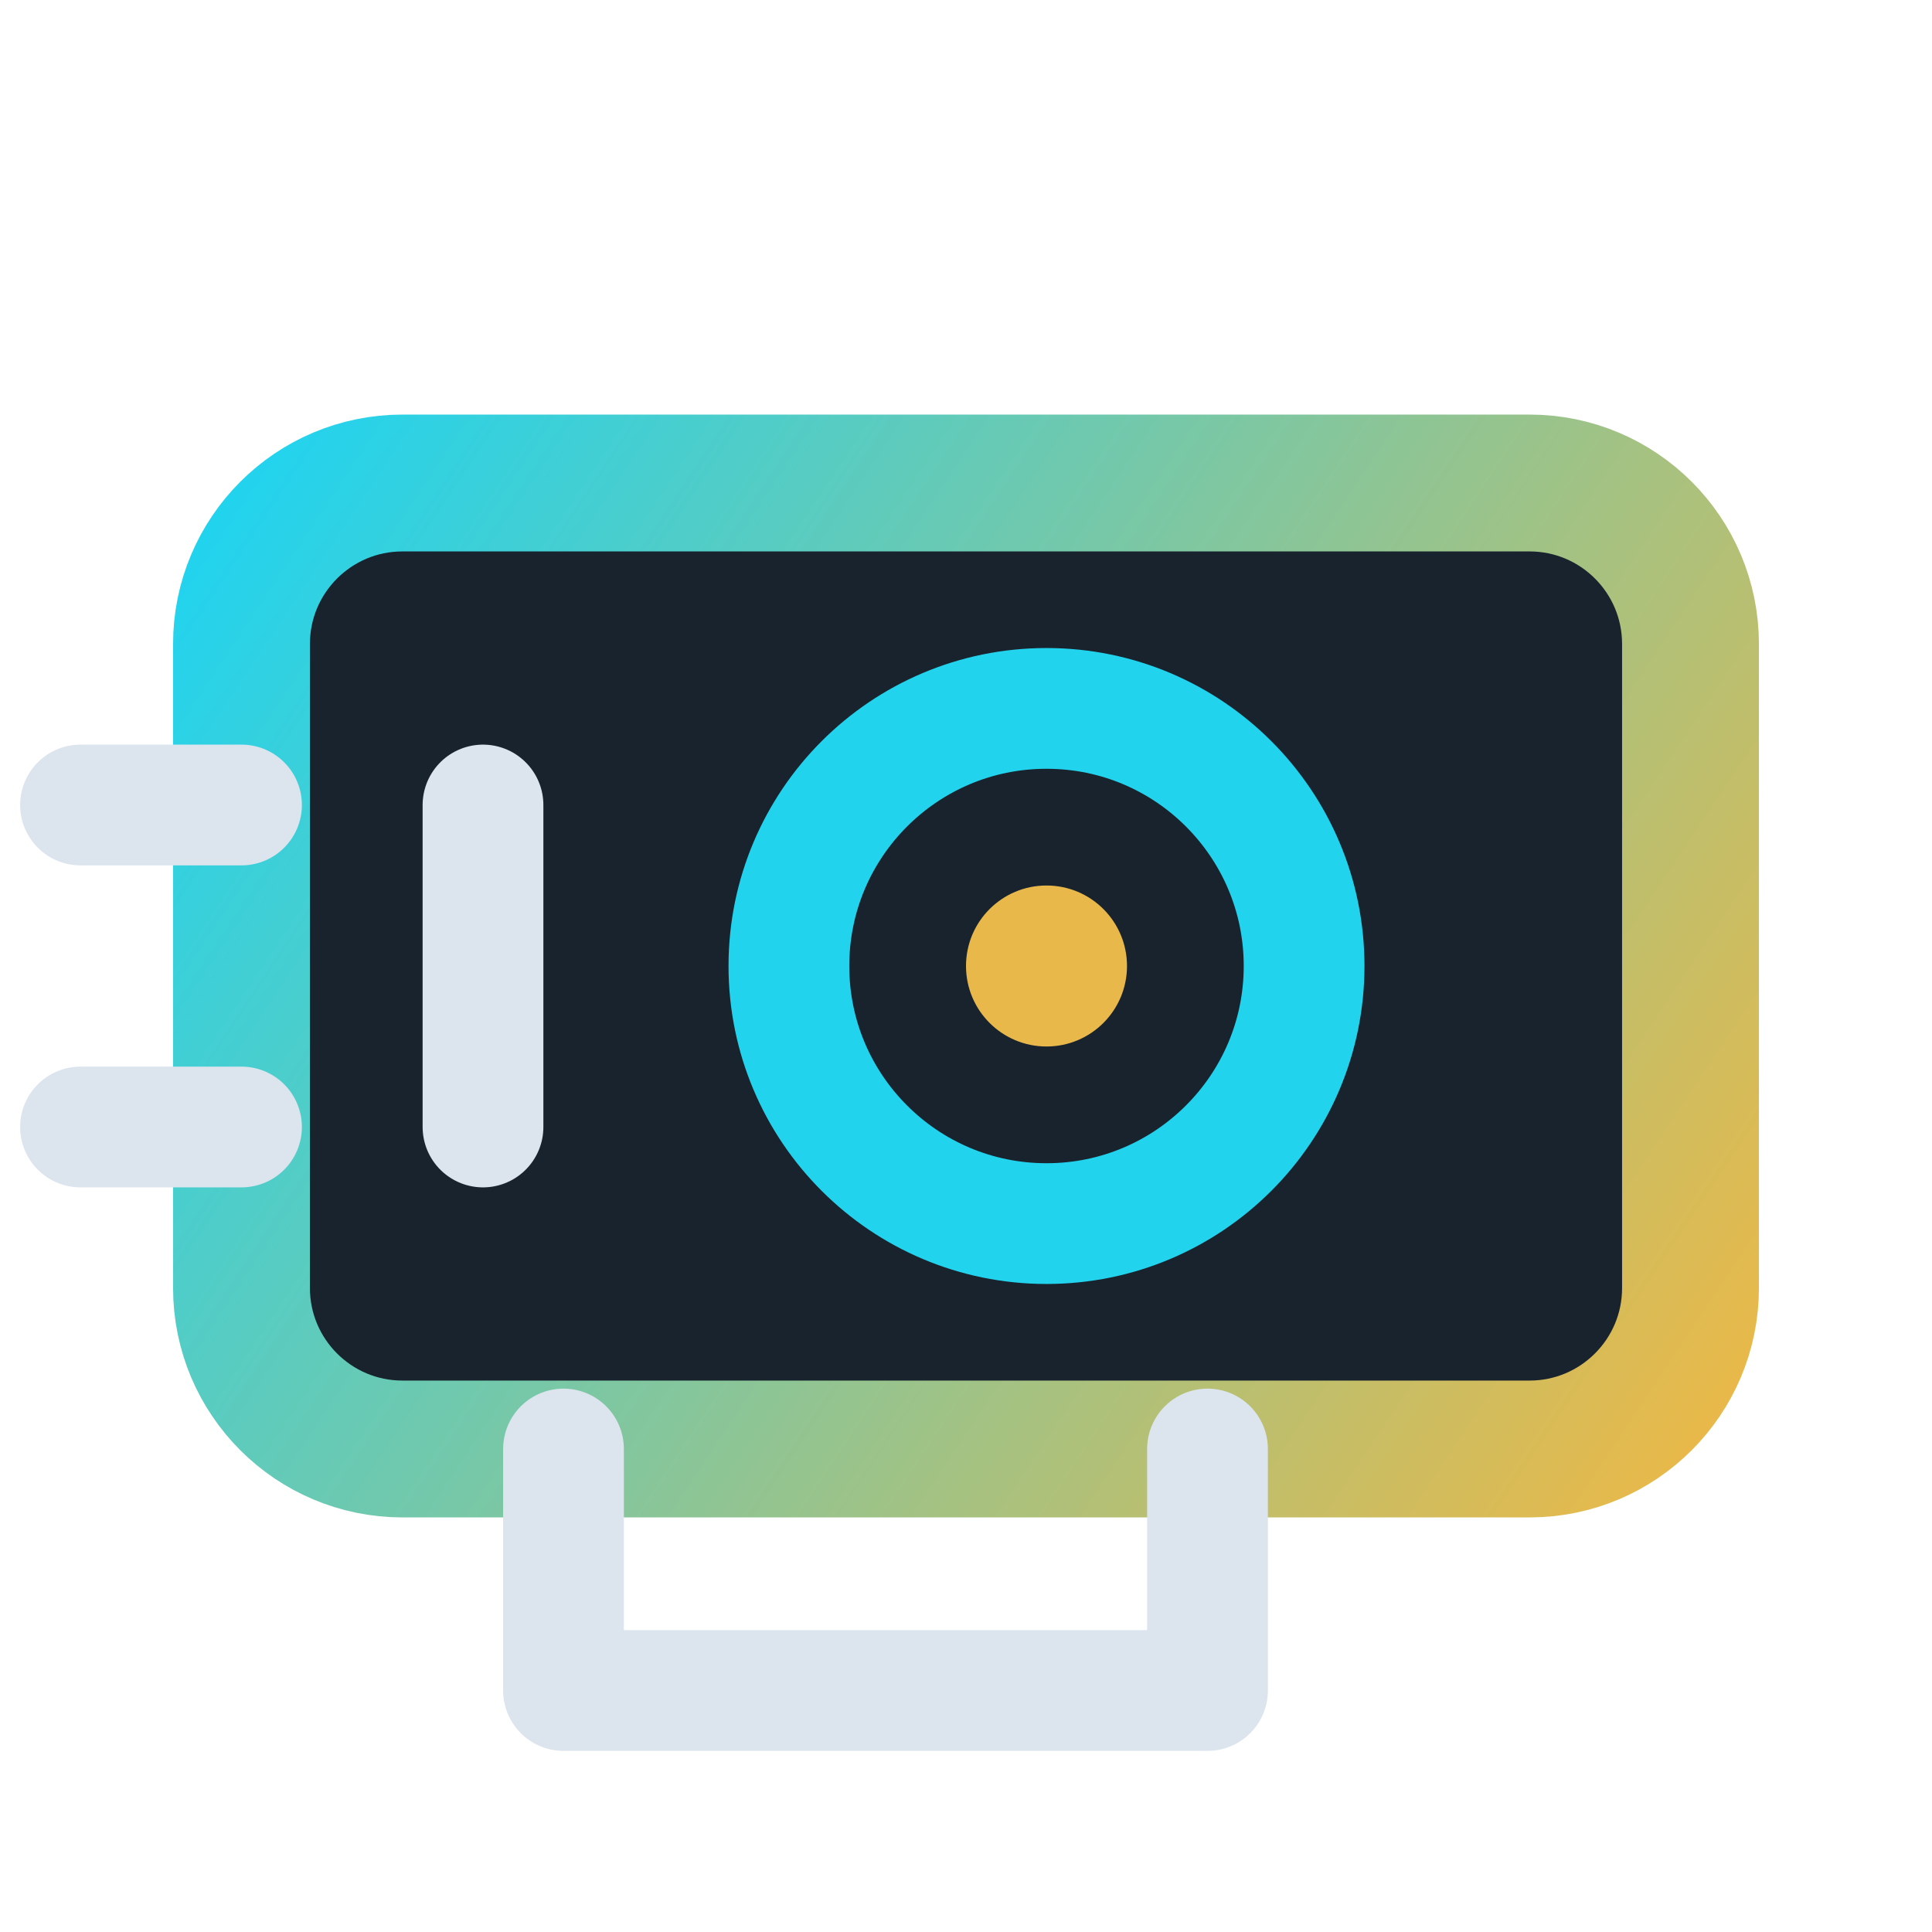
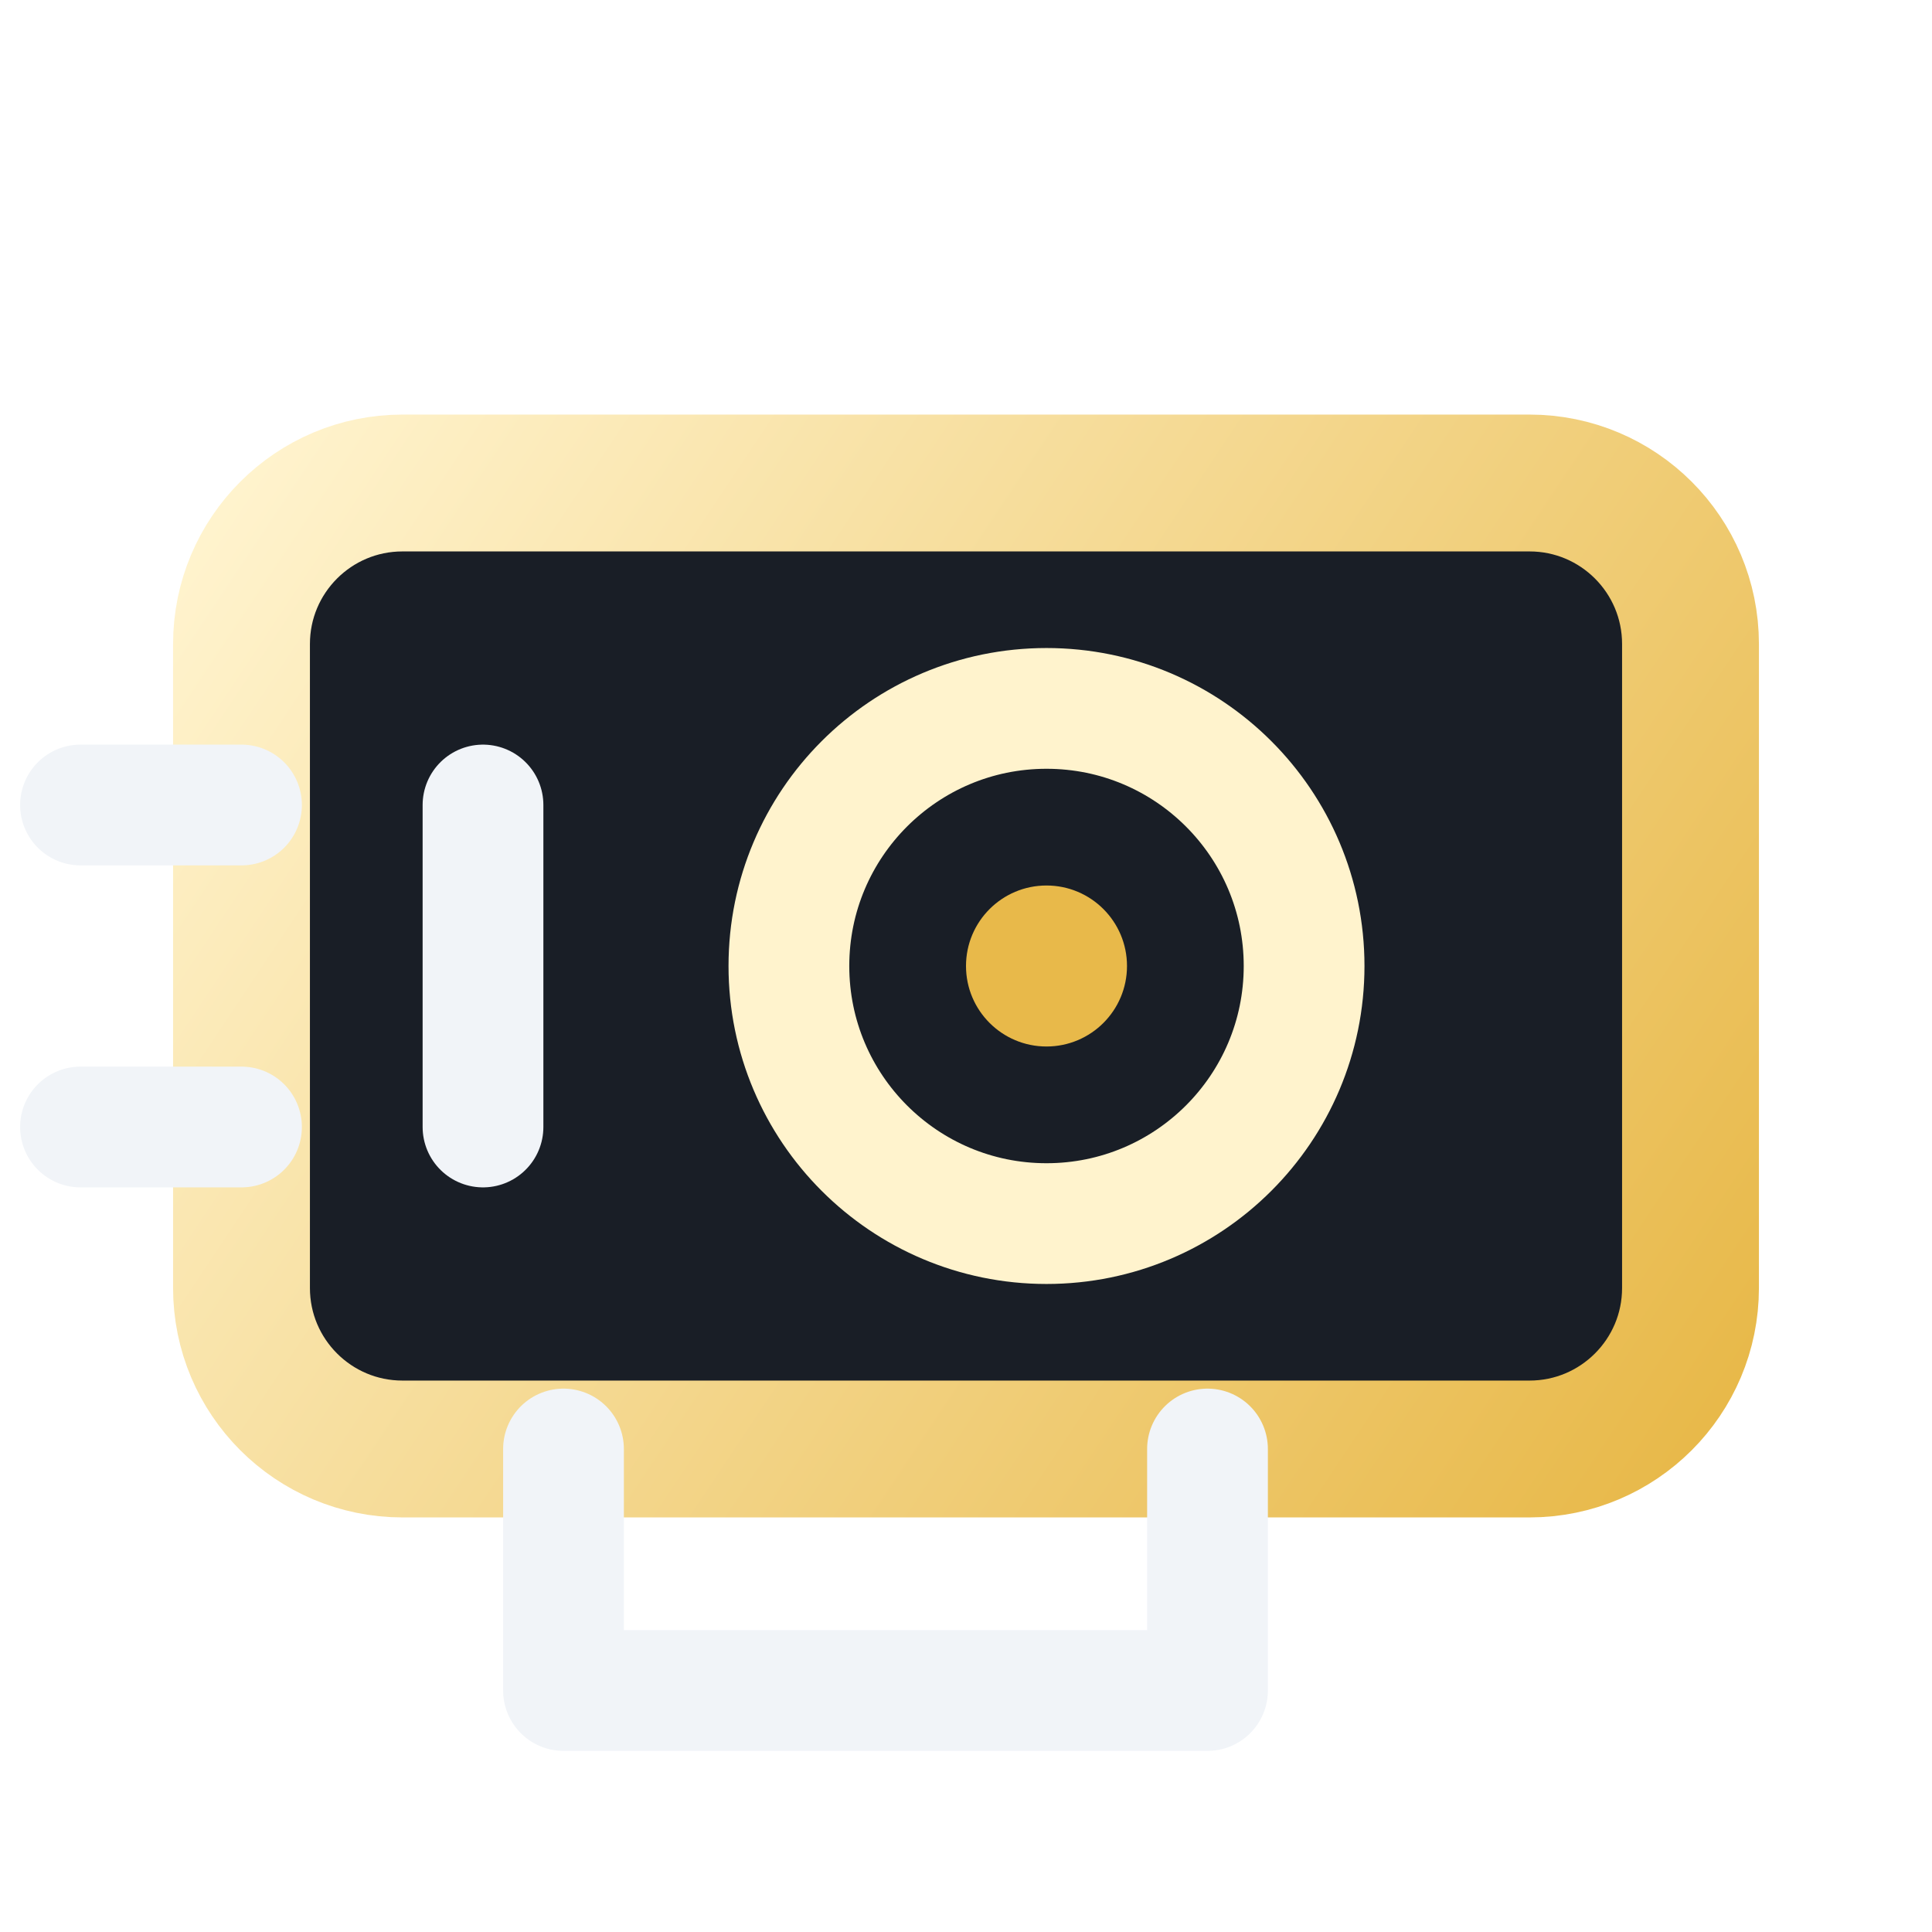
<svg xmlns="http://www.w3.org/2000/svg" width="24" height="24" viewBox="0 0 24 24" fill="none">
  <defs>
    <linearGradient id="a" x1="3" y1="6" x2="21" y2="18" gradientUnits="userSpaceOnUse">
-       <stop stop-color="#22D3EE" />
+       <stop stop-color="#FFF3CD" />
      <stop offset="1" stop-color="#E8B94A" />
    </linearGradient>
  </defs>
-   <rect x="3" y="6" width="18" height="12" rx="2" fill="#18232D" stroke="url(#a)" stroke-width="1.7" />
-   <circle cx="13" cy="12" r="3.2" stroke="#22D3EE" stroke-width="1.5" />
+   <rect x="3" y="6" width="18" height="12" rx="2" fill="#191E26" stroke="url(#a)" stroke-width="1.7" />
+   <circle cx="13" cy="12" r="3.2" stroke="#FFF3CD" stroke-width="1.5" />
  <circle cx="13" cy="12" r="1" fill="#E8B94A" />
-   <path d="M3 10H1m2 4H1m6 4v3h8v-3M6 10v4" stroke="#DCE4EE" stroke-width="1.5" stroke-linecap="round" stroke-linejoin="round" />
+   <path d="M3 10H1m2 4H1m6 4v3h8v-3M6 10v4" stroke="#F1F4F8" stroke-width="1.5" stroke-linecap="round" stroke-linejoin="round" />
</svg>
